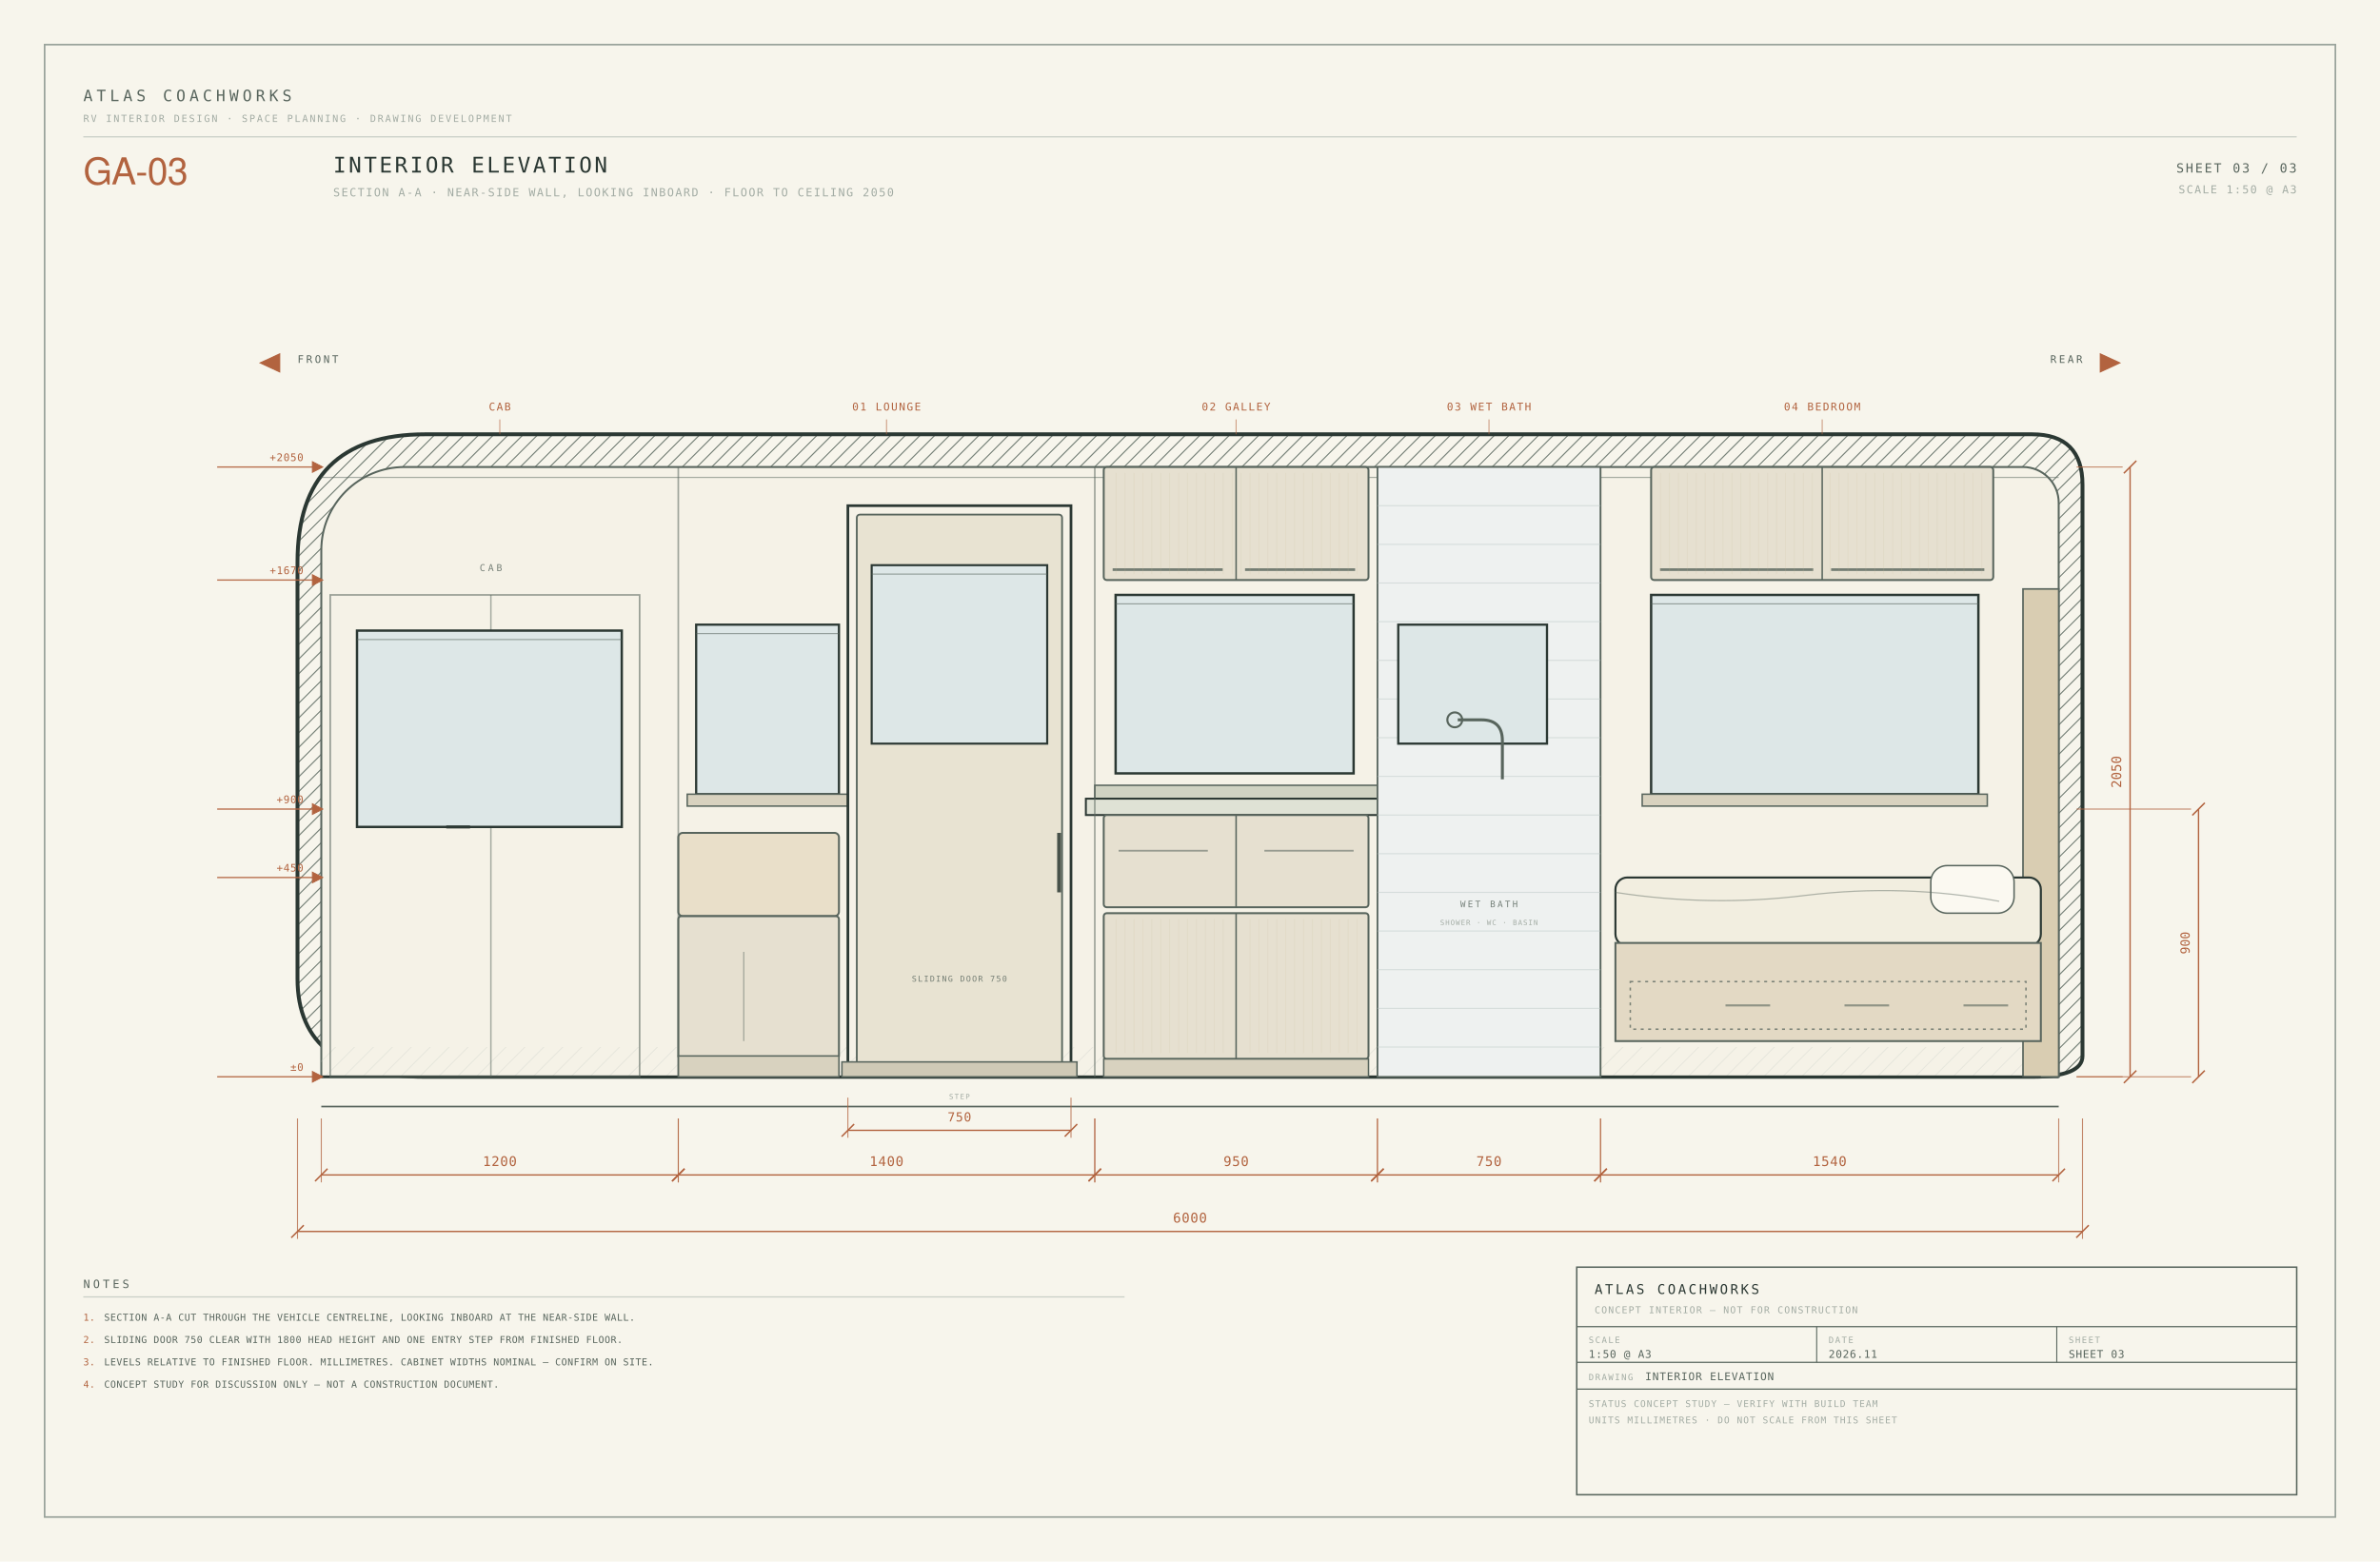
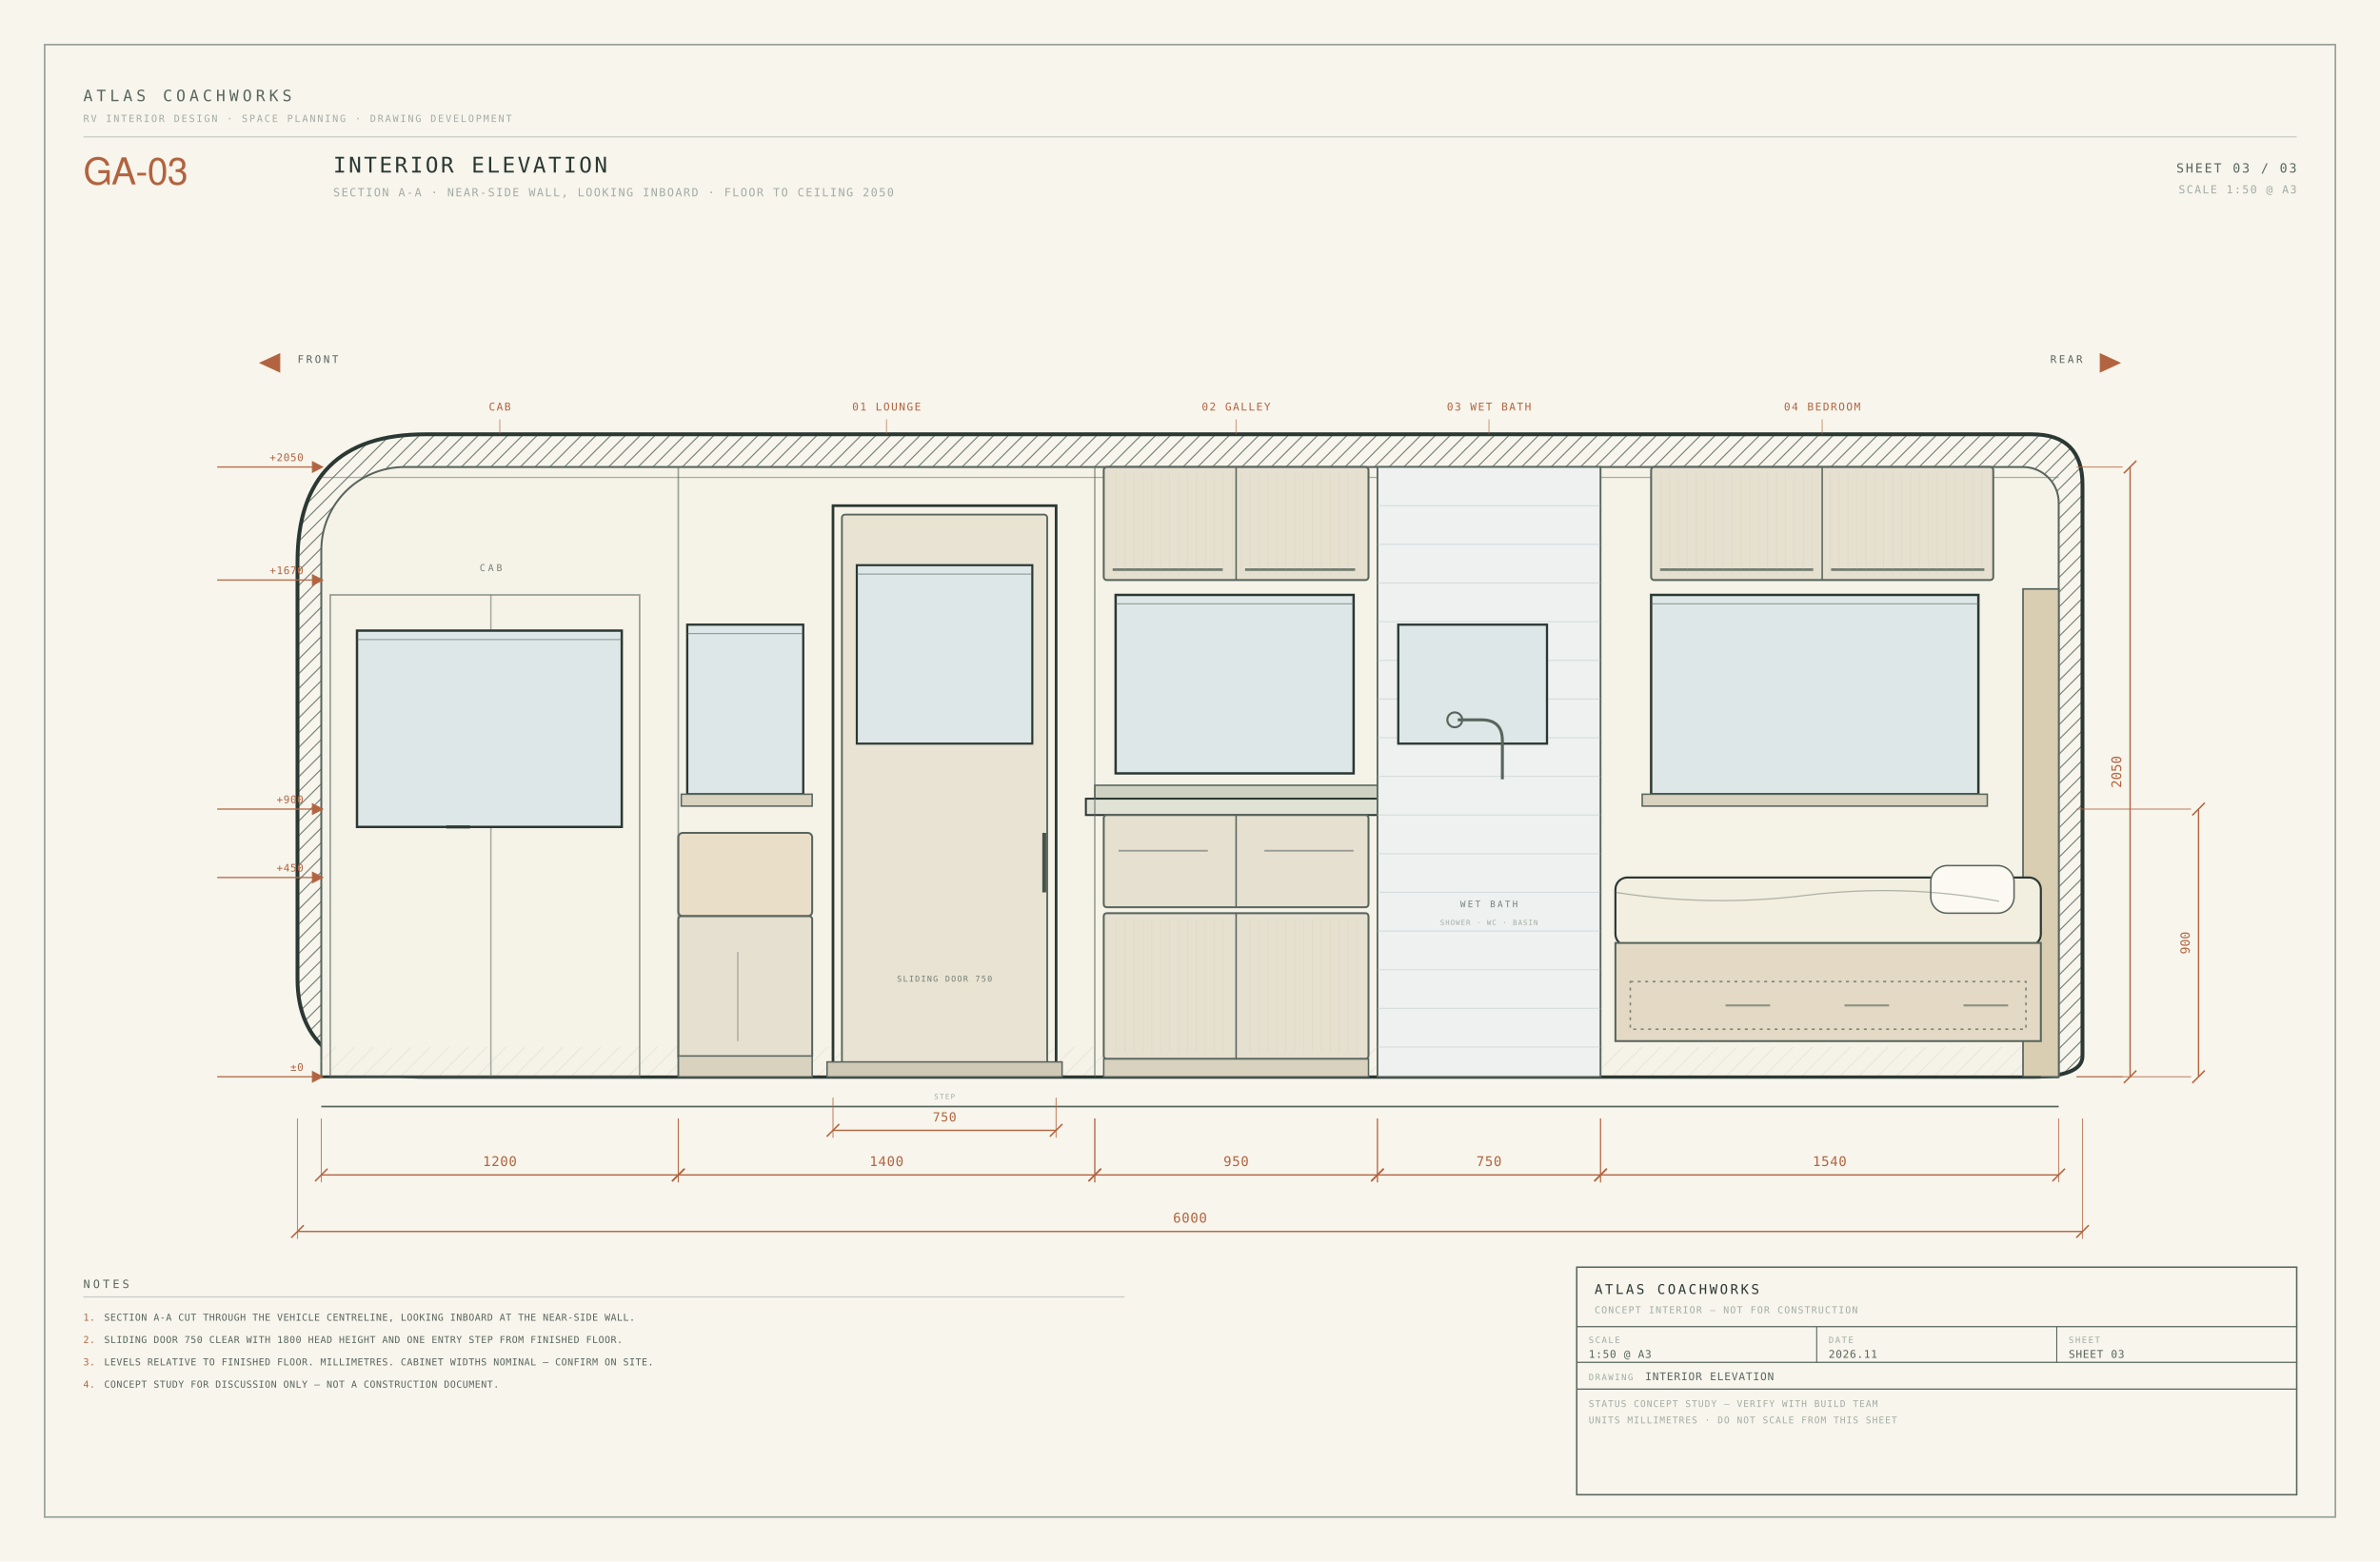
<svg xmlns="http://www.w3.org/2000/svg" viewBox="0 0 1600 1050" width="1600" height="1050" role="img">
  <defs>
    <pattern id="hatchWall" width="7" height="7" patternUnits="userSpaceOnUse" patternTransform="rotate(45)">
      <line x1="0" y1="0" x2="0" y2="7" stroke="#58655d" stroke-width="1.1" />
    </pattern>
    <pattern id="hatchFloor" width="9" height="9" patternUnits="userSpaceOnUse" patternTransform="rotate(45)">
      <line x1="0" y1="0" x2="0" y2="9" stroke="#c8cec6" stroke-width="0.7" />
    </pattern>
    <pattern id="woodGrain" width="6" height="6" patternUnits="userSpaceOnUse">
      <line x1="0" y1="0" x2="0" y2="6" stroke="#c6b994" stroke-width="0.6" />
    </pattern>
  </defs>
  <rect width="1600" height="1050" fill="#f7f5ec" />
  <rect x="30" y="30" width="1540" height="990" fill="none" stroke="#98a29a" stroke-width="1.1" />
  <text x="56" y="68" font-family="'IBM Plex Mono','SFMono-Regular',Menlo,Consolas,monospace" font-size="10.5" fill="#58655d" text-anchor="start" font-weight="400" letter-spacing="2.6">ATLAS COACHWORKS</text>
  <text x="56" y="82" font-family="'IBM Plex Mono','SFMono-Regular',Menlo,Consolas,monospace" font-size="6.6" fill="#a3aca4" text-anchor="start" font-weight="400" letter-spacing="1.1">RV INTERIOR DESIGN · SPACE PLANNING · DRAWING DEVELOPMENT</text>
  <line x1="56" y1="92" x2="1544" y2="92" stroke="#c8cec6" stroke-width="0.8" stroke-linecap="butt" />
  <text x="56" y="124" font-family="Helvetica,'Helvetica Neue',Arial,sans-serif" font-size="25" fill="#b2633f" text-anchor="start" font-weight="500" letter-spacing="-0.4">GA-03</text>
  <text x="224" y="116" font-family="'IBM Plex Mono','SFMono-Regular',Menlo,Consolas,monospace" font-size="14.5" fill="#2b3833" text-anchor="start" font-weight="400" letter-spacing="1.6">INTERIOR ELEVATION</text>
  <text x="224" y="132" font-family="'IBM Plex Mono','SFMono-Regular',Menlo,Consolas,monospace" font-size="7.6" fill="#a3aca4" text-anchor="start" font-weight="400" letter-spacing="0.9">SECTION A-A · NEAR-SIDE WALL, LOOKING INBOARD · FLOOR TO CEILING 2050</text>
  <text x="1544" y="116" font-family="'IBM Plex Mono','SFMono-Regular',Menlo,Consolas,monospace" font-size="8.5" fill="#58655d" text-anchor="end" font-weight="400" letter-spacing="1.2">SHEET 03 / 03</text>
  <text x="1544" y="130" font-family="'IBM Plex Mono','SFMono-Regular',Menlo,Consolas,monospace" font-size="7.4" fill="#a3aca4" text-anchor="end" font-weight="400" letter-spacing="0.9">SCALE 1:50 @ A3</text>
  <rect x="1060" y="852" width="484" height="153" fill="none" stroke="#58655d" stroke-width="1" />
  <text x="1072" y="870" font-family="'IBM Plex Mono','SFMono-Regular',Menlo,Consolas,monospace" font-size="9" fill="#2b3833" text-anchor="start" font-weight="400" letter-spacing="1.6">ATLAS COACHWORKS</text>
  <text x="1072" y="883" font-family="'IBM Plex Mono','SFMono-Regular',Menlo,Consolas,monospace" font-size="6.4" fill="#a3aca4" text-anchor="start" font-weight="400" letter-spacing="0.7">CONCEPT INTERIOR — NOT FOR CONSTRUCTION</text>
  <line x1="1060" y1="892" x2="1544" y2="892" stroke="#58655d" stroke-width="0.8" stroke-linecap="butt" />
  <line x1="1221.3" y1="892" x2="1221.3" y2="916" stroke="#58655d" stroke-width="0.7" stroke-linecap="butt" />
  <line x1="1382.7" y1="892" x2="1382.7" y2="916" stroke="#58655d" stroke-width="0.7" stroke-linecap="butt" />
  <text x="1068" y="903" font-family="'IBM Plex Mono','SFMono-Regular',Menlo,Consolas,monospace" font-size="5.8" fill="#a3aca4" text-anchor="start" font-weight="400" letter-spacing="0.9">SCALE</text>
  <text x="1068" y="913" font-family="'IBM Plex Mono','SFMono-Regular',Menlo,Consolas,monospace" font-size="7.2" fill="#58655d" text-anchor="start" font-weight="400" letter-spacing="0.4">1:50 @ A3</text>
  <text x="1229.3" y="903" font-family="'IBM Plex Mono','SFMono-Regular',Menlo,Consolas,monospace" font-size="5.8" fill="#a3aca4" text-anchor="start" font-weight="400" letter-spacing="0.9">DATE</text>
  <text x="1229.3" y="913" font-family="'IBM Plex Mono','SFMono-Regular',Menlo,Consolas,monospace" font-size="7.2" fill="#58655d" text-anchor="start" font-weight="400" letter-spacing="0.4">2026.11</text>
  <text x="1390.7" y="903" font-family="'IBM Plex Mono','SFMono-Regular',Menlo,Consolas,monospace" font-size="5.8" fill="#a3aca4" text-anchor="start" font-weight="400" letter-spacing="0.9">SHEET</text>
  <text x="1390.7" y="913" font-family="'IBM Plex Mono','SFMono-Regular',Menlo,Consolas,monospace" font-size="7.2" fill="#58655d" text-anchor="start" font-weight="400" letter-spacing="0.4">SHEET 03</text>
  <line x1="1060" y1="916" x2="1544" y2="916" stroke="#58655d" stroke-width="0.8" stroke-linecap="butt" />
  <text x="1068" y="928" font-family="'IBM Plex Mono','SFMono-Regular',Menlo,Consolas,monospace" font-size="5.8" fill="#a3aca4" text-anchor="start" font-weight="400" letter-spacing="0.9">DRAWING</text>
  <text x="1106" y="928" font-family="'IBM Plex Mono','SFMono-Regular',Menlo,Consolas,monospace" font-size="7.2" fill="#58655d" text-anchor="start" font-weight="400" letter-spacing="0.5">INTERIOR ELEVATION</text>
  <line x1="1060" y1="934" x2="1544" y2="934" stroke="#58655d" stroke-width="0.8" stroke-linecap="butt" />
  <text x="1068" y="946" font-family="'IBM Plex Mono','SFMono-Regular',Menlo,Consolas,monospace" font-size="6.2" fill="#a3aca4" text-anchor="start" font-weight="400" letter-spacing="0.6">STATUS   CONCEPT STUDY — VERIFY WITH BUILD TEAM</text>
  <text x="1068" y="957" font-family="'IBM Plex Mono','SFMono-Regular',Menlo,Consolas,monospace" font-size="6.2" fill="#a3aca4" text-anchor="start" font-weight="400" letter-spacing="0.6">UNITS    MILLIMETRES  ·  DO NOT SCALE FROM THIS SHEET</text>
  <path d="M286,292H1366Q1400,292 1400,326V710Q1400,724 1366,724H286Q200,724 200,658V378Q200,292 286,292Z" fill="url(#hatchWall)" stroke="#2b3833" stroke-width="2.6" />
  <path d="M216,370A56,56 0 0 1 272,314H1360A24,24 0 0 1 1384,338V724H216Z" fill="#f5f2e7" stroke="#58655d" stroke-width="1.3" />
  <line x1="216" y1="321" x2="1384" y2="321" stroke="#58655d" stroke-width="0.8" stroke-linecap="butt" opacity="0.5" />
  <rect x="216" y="704" width="1168" height="20" fill="url(#hatchFloor)" stroke="none" stroke-width="0" opacity="0.55" />
  <line x1="216" y1="724" x2="1384" y2="724" stroke="#2b3833" stroke-width="1.8" stroke-linecap="butt" />
  <line x1="216" y1="744" x2="1384" y2="744" stroke="#58655d" stroke-width="1.1" stroke-linecap="butt" />
  <rect x="222" y="400" width="208" height="324" fill="none" stroke="#58655d" stroke-width="1.1" opacity="0.6" />
  <line x1="330" y1="400" x2="330" y2="724" stroke="#58655d" stroke-width="1" stroke-linecap="butt" opacity="0.5" />
  <rect x="240" y="424" width="178" height="132" fill="#dde7e7" stroke="#2b3833" stroke-width="1.6" />
  <line x1="240" y1="430" x2="418" y2="430" stroke="#58655d" stroke-width="0.7" stroke-linecap="butt" opacity="0.6" />
  <line x1="300" y1="556" x2="316" y2="556" stroke="#2b3833" stroke-width="2.2" stroke-linecap="butt" opacity="0.75" />
  <text x="330" y="384" font-family="'IBM Plex Mono','SFMono-Regular',Menlo,Consolas,monospace" font-size="6.4" fill="#58655d" text-anchor="middle" font-weight="400" letter-spacing="1.8" opacity="0.8">CAB</text>
-   <rect x="468" y="420" width="96" height="114" fill="#dde7e7" stroke="#2b3833" stroke-width="1.5" />
-   <line x1="468" y1="426" x2="564" y2="426" stroke="#58655d" stroke-width="0.7" stroke-linecap="butt" opacity="0.6" />
-   <rect x="462" y="534" width="108" height="8" fill="#d8d2bf" stroke="#58655d" stroke-width="1" />
-   <rect x="456" y="560" width="108" height="56" rx="3" fill="#e9dfc9" stroke="#58655d" stroke-width="1.3" />
-   <rect x="456" y="616" width="108" height="96" rx="2" fill="#e6e0d0" stroke="#58655d" stroke-width="1.3" />
-   <line x1="500" y1="640" x2="500" y2="700" stroke="#58655d" stroke-width="0.8" stroke-linecap="butt" opacity="0.5" />
-   <rect x="456" y="710" width="108" height="14" fill="#d8d2bf" stroke="#58655d" stroke-width="1" />
-   <rect x="570" y="340" width="150" height="384" fill="none" stroke="#2b3833" stroke-width="1.8" />
-   <rect x="576" y="346" width="138" height="372" rx="2" fill="#e8e3d2" stroke="#58655d" stroke-width="1.2" />
-   <rect x="586" y="380" width="118" height="120" fill="#dde7e7" stroke="#2b3833" stroke-width="1.4" />
-   <line x1="586" y1="386" x2="704" y2="386" stroke="#58655d" stroke-width="0.7" stroke-linecap="butt" opacity="0.6" />
-   <line x1="712" y1="560" x2="712" y2="600" stroke="#2b3833" stroke-width="2.6" stroke-linecap="butt" opacity="0.85" />
-   <text x="645" y="660" font-family="'IBM Plex Mono','SFMono-Regular',Menlo,Consolas,monospace" font-size="5.4" fill="#58655d" text-anchor="middle" font-weight="400" letter-spacing="0.8" opacity="0.8">SLIDING DOOR 750</text>
-   <rect x="566" y="714" width="158" height="10" fill="#cfc9b6" stroke="#58655d" stroke-width="1" />
-   <text x="645" y="739" font-family="'IBM Plex Mono','SFMono-Regular',Menlo,Consolas,monospace" font-size="4.8" fill="#a3aca4" text-anchor="middle" font-weight="400" letter-spacing="0.8">STEP</text>
+   <rect x="462" y="420" width="78" height="114" fill="#dde7e7" stroke="#2b3833" stroke-width="1.5" />
+   <line x1="462" y1="426" x2="540" y2="426" stroke="#58655d" stroke-width="0.7" stroke-linecap="butt" opacity="0.6" />
+   <rect x="458" y="534" width="88" height="8" fill="#d8d2bf" stroke="#58655d" stroke-width="1" />
+   <rect x="456" y="560" width="90" height="56" rx="3" fill="#e9dfc9" stroke="#58655d" stroke-width="1.3" />
+   <rect x="456" y="616" width="90" height="96" rx="2" fill="#e6e0d0" stroke="#58655d" stroke-width="1.3" />
+   <line x1="496" y1="640" x2="496" y2="700" stroke="#58655d" stroke-width="0.8" stroke-linecap="butt" opacity="0.5" />
+   <rect x="456" y="710" width="90" height="14" fill="#d8d2bf" stroke="#58655d" stroke-width="1" />
+   <rect x="560" y="340" width="150" height="384" fill="none" stroke="#2b3833" stroke-width="1.8" />
+   <rect x="566" y="346" width="138" height="372" rx="2" fill="#e8e3d2" stroke="#58655d" stroke-width="1.2" />
+   <rect x="576" y="380" width="118" height="120" fill="#dde7e7" stroke="#2b3833" stroke-width="1.4" />
+   <line x1="576" y1="386" x2="694" y2="386" stroke="#58655d" stroke-width="0.7" stroke-linecap="butt" opacity="0.6" />
+   <line x1="702" y1="560" x2="702" y2="600" stroke="#2b3833" stroke-width="2.6" stroke-linecap="butt" opacity="0.85" />
+   <text x="635" y="660" font-family="'IBM Plex Mono','SFMono-Regular',Menlo,Consolas,monospace" font-size="5.4" fill="#58655d" text-anchor="middle" font-weight="400" letter-spacing="0.8" opacity="0.8">SLIDING DOOR 750</text>
+   <rect x="556" y="714" width="158" height="10" fill="#cfc9b6" stroke="#58655d" stroke-width="1" />
+   <text x="635" y="739" font-family="'IBM Plex Mono','SFMono-Regular',Menlo,Consolas,monospace" font-size="4.8" fill="#a3aca4" text-anchor="middle" font-weight="400" letter-spacing="0.8">STEP</text>
  <rect x="742" y="314" width="178" height="76" rx="2" fill="#e6e0d0" stroke="#58655d" stroke-width="1.3" />
  <line x1="831" y1="314" x2="831" y2="390" stroke="#58655d" stroke-width="1" stroke-linecap="butt" />
  <line x1="748" y1="383" x2="822" y2="383" stroke="#58655d" stroke-width="1.8" stroke-linecap="butt" opacity="0.8" />
  <line x1="837" y1="383" x2="911" y2="383" stroke="#58655d" stroke-width="1.8" stroke-linecap="butt" opacity="0.8" />
  <rect x="748" y="318" width="166" height="68" fill="url(#woodGrain)" stroke="none" stroke-width="0" opacity="0.3" />
  <rect x="750" y="400" width="160" height="120" fill="#dde7e7" stroke="#2b3833" stroke-width="1.6" />
  <line x1="750" y1="406" x2="910" y2="406" stroke="#58655d" stroke-width="0.7" stroke-linecap="butt" opacity="0.6" />
  <rect x="736" y="528" width="190" height="9" fill="#cfd2c2" stroke="#58655d" stroke-width="1" />
  <rect x="730" y="537" width="202" height="11" fill="#dfe2d5" stroke="#2b3833" stroke-width="1.3" />
  <rect x="742" y="548" width="178" height="62" rx="2" fill="#e6e0d0" stroke="#58655d" stroke-width="1.3" />
  <line x1="831" y1="548" x2="831" y2="610" stroke="#58655d" stroke-width="1" stroke-linecap="butt" />
  <line x1="752" y1="572" x2="812" y2="572" stroke="#58655d" stroke-width="1.2" stroke-linecap="butt" opacity="0.55" />
  <line x1="850" y1="572" x2="910" y2="572" stroke="#58655d" stroke-width="1.2" stroke-linecap="butt" opacity="0.55" />
  <rect x="742" y="614" width="178" height="98" rx="2" fill="#e6e0d0" stroke="#58655d" stroke-width="1.3" />
  <line x1="831" y1="614" x2="831" y2="712" stroke="#58655d" stroke-width="1" stroke-linecap="butt" />
  <rect x="746" y="618" width="80" height="90" fill="url(#woodGrain)" stroke="none" stroke-width="0" opacity="0.3" />
  <rect x="836" y="618" width="80" height="90" fill="url(#woodGrain)" stroke="none" stroke-width="0" opacity="0.3" />
  <rect x="742" y="712" width="178" height="12" fill="#d8d2bf" stroke="#58655d" stroke-width="1" />
  <rect x="926" y="314" width="150" height="410" fill="#eef1f0" stroke="#58655d" stroke-width="1.1" />
  <line x1="926" y1="340" x2="1076" y2="340" stroke="#ccd6d4" stroke-width="0.7" stroke-linecap="butt" opacity="0.75" />
  <line x1="926" y1="366" x2="1076" y2="366" stroke="#ccd6d4" stroke-width="0.7" stroke-linecap="butt" opacity="0.75" />
  <line x1="926" y1="392" x2="1076" y2="392" stroke="#ccd6d4" stroke-width="0.7" stroke-linecap="butt" opacity="0.75" />
  <line x1="926" y1="418" x2="1076" y2="418" stroke="#ccd6d4" stroke-width="0.7" stroke-linecap="butt" opacity="0.75" />
  <line x1="926" y1="444" x2="1076" y2="444" stroke="#ccd6d4" stroke-width="0.7" stroke-linecap="butt" opacity="0.75" />
  <line x1="926" y1="470" x2="1076" y2="470" stroke="#ccd6d4" stroke-width="0.7" stroke-linecap="butt" opacity="0.75" />
  <line x1="926" y1="496" x2="1076" y2="496" stroke="#ccd6d4" stroke-width="0.7" stroke-linecap="butt" opacity="0.75" />
  <line x1="926" y1="522" x2="1076" y2="522" stroke="#ccd6d4" stroke-width="0.7" stroke-linecap="butt" opacity="0.75" />
  <line x1="926" y1="548" x2="1076" y2="548" stroke="#ccd6d4" stroke-width="0.7" stroke-linecap="butt" opacity="0.75" />
  <line x1="926" y1="574" x2="1076" y2="574" stroke="#ccd6d4" stroke-width="0.7" stroke-linecap="butt" opacity="0.75" />
  <line x1="926" y1="600" x2="1076" y2="600" stroke="#ccd6d4" stroke-width="0.7" stroke-linecap="butt" opacity="0.75" />
  <line x1="926" y1="626" x2="1076" y2="626" stroke="#ccd6d4" stroke-width="0.7" stroke-linecap="butt" opacity="0.75" />
  <line x1="926" y1="652" x2="1076" y2="652" stroke="#ccd6d4" stroke-width="0.7" stroke-linecap="butt" opacity="0.75" />
  <line x1="926" y1="678" x2="1076" y2="678" stroke="#ccd6d4" stroke-width="0.7" stroke-linecap="butt" opacity="0.75" />
  <line x1="926" y1="704" x2="1076" y2="704" stroke="#ccd6d4" stroke-width="0.7" stroke-linecap="butt" opacity="0.75" />
  <rect x="940" y="420" width="100" height="80" fill="#dde7e7" stroke="#2b3833" stroke-width="1.5" />
  <path d="M1010,524 v-26 q0,-14 -14,-14 h-16" fill="none" stroke="#58655d" stroke-width="2" />
  <circle cx="978" cy="484" r="5" fill="none" stroke="#58655d" stroke-width="1.4" />
  <text x="1001" y="610" font-family="'IBM Plex Mono','SFMono-Regular',Menlo,Consolas,monospace" font-size="6" fill="#58655d" text-anchor="middle" font-weight="400" letter-spacing="1.4" opacity="0.8">WET BATH</text>
  <text x="1001" y="622" font-family="'IBM Plex Mono','SFMono-Regular',Menlo,Consolas,monospace" font-size="4.8" fill="#a3aca4" text-anchor="middle" font-weight="400" letter-spacing="0.6">SHOWER · WC · BASIN</text>
  <rect x="1110" y="314" width="230" height="76" rx="2" fill="#e6e0d0" stroke="#58655d" stroke-width="1.3" />
  <line x1="1225" y1="314" x2="1225" y2="390" stroke="#58655d" stroke-width="1" stroke-linecap="butt" />
  <line x1="1116" y1="383" x2="1219" y2="383" stroke="#58655d" stroke-width="1.8" stroke-linecap="butt" opacity="0.8" />
  <line x1="1231" y1="383" x2="1334" y2="383" stroke="#58655d" stroke-width="1.8" stroke-linecap="butt" opacity="0.8" />
  <rect x="1116" y="318" width="218" height="68" fill="url(#woodGrain)" stroke="none" stroke-width="0" opacity="0.3" />
  <rect x="1110" y="400" width="220" height="134" fill="#dde7e7" stroke="#2b3833" stroke-width="1.6" />
  <line x1="1110" y1="406" x2="1330" y2="406" stroke="#58655d" stroke-width="0.7" stroke-linecap="butt" opacity="0.6" />
  <rect x="1104" y="534" width="232" height="8" fill="#d8d2bf" stroke="#58655d" stroke-width="1" />
  <rect x="1360" y="396" width="24" height="328" fill="#d9cdb2" stroke="#58655d" stroke-width="1.1" />
  <rect x="1086" y="590" width="286" height="46" rx="8" fill="#f2eee0" stroke="#2b3833" stroke-width="1.4" />
  <rect x="1298" y="582" width="56" height="32" rx="11" fill="#fbf9f1" stroke="#58655d" stroke-width="1" />
  <path d="M1086,600 q64,10 128,2 q66,-8 130,4" fill="none" stroke="#58655d" stroke-width="0.8" opacity="0.45" />
  <rect x="1086" y="634" width="286" height="66" fill="#e3d9c4" stroke="#58655d" stroke-width="1.3" />
  <rect x="1096" y="660" width="266" height="32" fill="none" stroke="#58655d" stroke-width="1" stroke-dasharray="2 3" opacity="0.75" />
  <line x1="1160" y1="676" x2="1190" y2="676" stroke="#58655d" stroke-width="1.4" stroke-linecap="butt" opacity="0.6" />
  <line x1="1240" y1="676" x2="1270" y2="676" stroke="#58655d" stroke-width="1.4" stroke-linecap="butt" opacity="0.6" />
  <line x1="1320" y1="676" x2="1350" y2="676" stroke="#58655d" stroke-width="1.4" stroke-linecap="butt" opacity="0.6" />
  <line x1="1086" y1="724" x2="1372" y2="724" stroke="#2b3833" stroke-width="1.2" stroke-linecap="butt" opacity="0.5" />
  <line x1="456" y1="314" x2="456" y2="724" stroke="#58655d" stroke-width="1.1" stroke-linecap="butt" opacity="0.55" />
  <line x1="736" y1="314" x2="736" y2="724" stroke="#58655d" stroke-width="1.1" stroke-linecap="butt" opacity="0.55" />
  <line x1="926" y1="314" x2="926" y2="724" stroke="#58655d" stroke-width="1.1" stroke-linecap="butt" opacity="0.55" />
  <line x1="1076" y1="314" x2="1076" y2="724" stroke="#58655d" stroke-width="1.1" stroke-linecap="butt" opacity="0.55" />
  <text x="336" y="276" font-family="'IBM Plex Mono','SFMono-Regular',Menlo,Consolas,monospace" font-size="7.2" fill="#b2633f" text-anchor="middle" font-weight="400" letter-spacing="0.9">CAB</text>
  <line x1="336" y1="282" x2="336" y2="292" stroke="#b2633f" stroke-width="0.7" stroke-linecap="butt" opacity="0.6" />
  <text x="596" y="276" font-family="'IBM Plex Mono','SFMono-Regular',Menlo,Consolas,monospace" font-size="7.2" fill="#b2633f" text-anchor="middle" font-weight="400" letter-spacing="0.9">01  LOUNGE</text>
  <line x1="596" y1="282" x2="596" y2="292" stroke="#b2633f" stroke-width="0.7" stroke-linecap="butt" opacity="0.6" />
  <text x="831" y="276" font-family="'IBM Plex Mono','SFMono-Regular',Menlo,Consolas,monospace" font-size="7.2" fill="#b2633f" text-anchor="middle" font-weight="400" letter-spacing="0.9">02  GALLEY</text>
  <line x1="831" y1="282" x2="831" y2="292" stroke="#b2633f" stroke-width="0.7" stroke-linecap="butt" opacity="0.6" />
  <text x="1001" y="276" font-family="'IBM Plex Mono','SFMono-Regular',Menlo,Consolas,monospace" font-size="7.2" fill="#b2633f" text-anchor="middle" font-weight="400" letter-spacing="0.9">03  WET BATH</text>
  <line x1="1001" y1="282" x2="1001" y2="292" stroke="#b2633f" stroke-width="0.7" stroke-linecap="butt" opacity="0.6" />
  <text x="1225" y="276" font-family="'IBM Plex Mono','SFMono-Regular',Menlo,Consolas,monospace" font-size="7.2" fill="#b2633f" text-anchor="middle" font-weight="400" letter-spacing="0.9">04  BEDROOM</text>
  <line x1="1225" y1="282" x2="1225" y2="292" stroke="#b2633f" stroke-width="0.7" stroke-linecap="butt" opacity="0.6" />
  <line x1="146" y1="314" x2="216" y2="314" stroke="#b2633f" stroke-width="0.9" stroke-linecap="butt" opacity="0.9" />
  <path d="M210,310.4 l7,3.6 l-7,3.6 z" fill="#b2633f" stroke="#b2633f" stroke-width="0.6" />
  <text x="204" y="310" font-family="'IBM Plex Mono','SFMono-Regular',Menlo,Consolas,monospace" font-size="7" fill="#b2633f" text-anchor="end" font-weight="400" letter-spacing="0.4">+2050</text>
  <line x1="146" y1="390" x2="216" y2="390" stroke="#b2633f" stroke-width="0.9" stroke-linecap="butt" opacity="0.9" />
  <path d="M210,386.4 l7,3.6 l-7,3.6 z" fill="#b2633f" stroke="#b2633f" stroke-width="0.6" />
  <text x="204" y="386" font-family="'IBM Plex Mono','SFMono-Regular',Menlo,Consolas,monospace" font-size="7" fill="#b2633f" text-anchor="end" font-weight="400" letter-spacing="0.4">+1670</text>
  <line x1="146" y1="544" x2="216" y2="544" stroke="#b2633f" stroke-width="0.9" stroke-linecap="butt" opacity="0.9" />
  <path d="M210,540.4 l7,3.6 l-7,3.6 z" fill="#b2633f" stroke="#b2633f" stroke-width="0.6" />
  <text x="204" y="540" font-family="'IBM Plex Mono','SFMono-Regular',Menlo,Consolas,monospace" font-size="7" fill="#b2633f" text-anchor="end" font-weight="400" letter-spacing="0.4">+900</text>
  <line x1="146" y1="590" x2="216" y2="590" stroke="#b2633f" stroke-width="0.9" stroke-linecap="butt" opacity="0.9" />
  <path d="M210,586.4 l7,3.6 l-7,3.6 z" fill="#b2633f" stroke="#b2633f" stroke-width="0.6" />
  <text x="204" y="586" font-family="'IBM Plex Mono','SFMono-Regular',Menlo,Consolas,monospace" font-size="7" fill="#b2633f" text-anchor="end" font-weight="400" letter-spacing="0.4">+450</text>
  <line x1="146" y1="724" x2="216" y2="724" stroke="#b2633f" stroke-width="0.9" stroke-linecap="butt" opacity="0.9" />
  <path d="M210,720.4 l7,3.6 l-7,3.6 z" fill="#b2633f" stroke="#b2633f" stroke-width="0.6" />
  <text x="204" y="720" font-family="'IBM Plex Mono','SFMono-Regular',Menlo,Consolas,monospace" font-size="7" fill="#b2633f" text-anchor="end" font-weight="400" letter-spacing="0.4">±0</text>
  <line x1="216" y1="752" x2="216" y2="795" stroke="#b2633f" stroke-width="0.7" stroke-linecap="butt" opacity="0.75" />
  <line x1="456" y1="752" x2="456" y2="795" stroke="#b2633f" stroke-width="0.7" stroke-linecap="butt" opacity="0.75" />
  <line x1="216" y1="790" x2="456" y2="790" stroke="#b2633f" stroke-width="0.9" stroke-linecap="butt" />
  <line x1="211.8" y1="794.2" x2="220.2" y2="785.8" stroke="#b2633f" stroke-width="1" stroke-linecap="butt" />
  <line x1="451.8" y1="794.2" x2="460.2" y2="785.8" stroke="#b2633f" stroke-width="1" stroke-linecap="butt" />
  <text x="336" y="784" font-family="'IBM Plex Mono','SFMono-Regular',Menlo,Consolas,monospace" font-size="9" fill="#b2633f" text-anchor="middle" font-weight="400" letter-spacing="0.4">1200</text>
  <line x1="456" y1="752" x2="456" y2="795" stroke="#b2633f" stroke-width="0.7" stroke-linecap="butt" opacity="0.75" />
  <line x1="736" y1="752" x2="736" y2="795" stroke="#b2633f" stroke-width="0.7" stroke-linecap="butt" opacity="0.75" />
  <line x1="456" y1="790" x2="736" y2="790" stroke="#b2633f" stroke-width="0.9" stroke-linecap="butt" />
  <line x1="451.8" y1="794.2" x2="460.2" y2="785.8" stroke="#b2633f" stroke-width="1" stroke-linecap="butt" />
  <line x1="731.8" y1="794.2" x2="740.2" y2="785.8" stroke="#b2633f" stroke-width="1" stroke-linecap="butt" />
  <text x="596" y="784" font-family="'IBM Plex Mono','SFMono-Regular',Menlo,Consolas,monospace" font-size="9" fill="#b2633f" text-anchor="middle" font-weight="400" letter-spacing="0.4">1400</text>
  <line x1="736" y1="752" x2="736" y2="795" stroke="#b2633f" stroke-width="0.7" stroke-linecap="butt" opacity="0.75" />
  <line x1="926" y1="752" x2="926" y2="795" stroke="#b2633f" stroke-width="0.7" stroke-linecap="butt" opacity="0.75" />
  <line x1="736" y1="790" x2="926" y2="790" stroke="#b2633f" stroke-width="0.9" stroke-linecap="butt" />
  <line x1="731.8" y1="794.2" x2="740.2" y2="785.8" stroke="#b2633f" stroke-width="1" stroke-linecap="butt" />
  <line x1="921.8" y1="794.2" x2="930.2" y2="785.8" stroke="#b2633f" stroke-width="1" stroke-linecap="butt" />
  <text x="831" y="784" font-family="'IBM Plex Mono','SFMono-Regular',Menlo,Consolas,monospace" font-size="9" fill="#b2633f" text-anchor="middle" font-weight="400" letter-spacing="0.4">950</text>
  <line x1="926" y1="752" x2="926" y2="795" stroke="#b2633f" stroke-width="0.7" stroke-linecap="butt" opacity="0.75" />
  <line x1="1076" y1="752" x2="1076" y2="795" stroke="#b2633f" stroke-width="0.7" stroke-linecap="butt" opacity="0.75" />
  <line x1="926" y1="790" x2="1076" y2="790" stroke="#b2633f" stroke-width="0.9" stroke-linecap="butt" />
  <line x1="921.8" y1="794.2" x2="930.2" y2="785.8" stroke="#b2633f" stroke-width="1" stroke-linecap="butt" />
  <line x1="1071.8" y1="794.2" x2="1080.2" y2="785.8" stroke="#b2633f" stroke-width="1" stroke-linecap="butt" />
  <text x="1001" y="784" font-family="'IBM Plex Mono','SFMono-Regular',Menlo,Consolas,monospace" font-size="9" fill="#b2633f" text-anchor="middle" font-weight="400" letter-spacing="0.4">750</text>
  <line x1="1076" y1="752" x2="1076" y2="795" stroke="#b2633f" stroke-width="0.7" stroke-linecap="butt" opacity="0.75" />
  <line x1="1384" y1="752" x2="1384" y2="795" stroke="#b2633f" stroke-width="0.7" stroke-linecap="butt" opacity="0.75" />
  <line x1="1076" y1="790" x2="1384" y2="790" stroke="#b2633f" stroke-width="0.9" stroke-linecap="butt" />
  <line x1="1071.8" y1="794.2" x2="1080.2" y2="785.8" stroke="#b2633f" stroke-width="1" stroke-linecap="butt" />
  <line x1="1379.8" y1="794.2" x2="1388.2" y2="785.8" stroke="#b2633f" stroke-width="1" stroke-linecap="butt" />
  <text x="1230" y="784" font-family="'IBM Plex Mono','SFMono-Regular',Menlo,Consolas,monospace" font-size="9" fill="#b2633f" text-anchor="middle" font-weight="400" letter-spacing="0.4">1540</text>
  <line x1="200" y1="752" x2="200" y2="833" stroke="#b2633f" stroke-width="0.7" stroke-linecap="butt" opacity="0.75" />
  <line x1="1400" y1="752" x2="1400" y2="833" stroke="#b2633f" stroke-width="0.7" stroke-linecap="butt" opacity="0.75" />
  <line x1="200" y1="828" x2="1400" y2="828" stroke="#b2633f" stroke-width="0.9" stroke-linecap="butt" />
  <line x1="195.8" y1="832.2" x2="204.2" y2="823.8" stroke="#b2633f" stroke-width="1" stroke-linecap="butt" />
  <line x1="1395.8" y1="832.2" x2="1404.2" y2="823.8" stroke="#b2633f" stroke-width="1" stroke-linecap="butt" />
  <text x="800" y="822" font-family="'IBM Plex Mono','SFMono-Regular',Menlo,Consolas,monospace" font-size="9" fill="#b2633f" text-anchor="middle" font-weight="400" letter-spacing="0.4">6000</text>
  <line x1="1396" y1="314" x2="1427" y2="314" stroke="#b2633f" stroke-width="0.7" stroke-linecap="butt" opacity="0.75" />
  <line x1="1396" y1="724" x2="1427" y2="724" stroke="#b2633f" stroke-width="0.7" stroke-linecap="butt" opacity="0.75" />
  <line x1="1432" y1="314" x2="1432" y2="724" stroke="#b2633f" stroke-width="0.9" stroke-linecap="butt" />
  <line x1="1427.8" y1="318.2" x2="1436.2" y2="309.8" stroke="#b2633f" stroke-width="1" stroke-linecap="butt" />
  <line x1="1427.8" y1="728.2" x2="1436.2" y2="719.8" stroke="#b2633f" stroke-width="1" stroke-linecap="butt" />
  <text x="1426" y="519" font-family="'IBM Plex Mono','SFMono-Regular',Menlo,Consolas,monospace" font-size="9" fill="#b2633f" text-anchor="middle" font-weight="400" transform="rotate(-90 1426 519)">2050</text>
  <line x1="1396" y1="544" x2="1473" y2="544" stroke="#b2633f" stroke-width="0.7" stroke-linecap="butt" opacity="0.75" />
  <line x1="1396" y1="724" x2="1473" y2="724" stroke="#b2633f" stroke-width="0.7" stroke-linecap="butt" opacity="0.75" />
  <line x1="1478" y1="544" x2="1478" y2="724" stroke="#b2633f" stroke-width="0.9" stroke-linecap="butt" />
  <line x1="1473.8" y1="548.2" x2="1482.2" y2="539.8" stroke="#b2633f" stroke-width="1" stroke-linecap="butt" />
  <line x1="1473.8" y1="728.2" x2="1482.2" y2="719.8" stroke="#b2633f" stroke-width="1" stroke-linecap="butt" />
  <text x="1472" y="634" font-family="'IBM Plex Mono','SFMono-Regular',Menlo,Consolas,monospace" font-size="8.4" fill="#b2633f" text-anchor="middle" font-weight="400" transform="rotate(-90 1472 634)">900</text>
-   <line x1="570" y1="738" x2="570" y2="765" stroke="#b2633f" stroke-width="0.7" stroke-linecap="butt" opacity="0.75" />
-   <line x1="720" y1="738" x2="720" y2="765" stroke="#b2633f" stroke-width="0.7" stroke-linecap="butt" opacity="0.75" />
-   <line x1="570" y1="760" x2="720" y2="760" stroke="#b2633f" stroke-width="0.9" stroke-linecap="butt" />
-   <line x1="565.8" y1="764.2" x2="574.2" y2="755.8" stroke="#b2633f" stroke-width="1" stroke-linecap="butt" />
-   <line x1="715.8" y1="764.2" x2="724.2" y2="755.8" stroke="#b2633f" stroke-width="1" stroke-linecap="butt" />
-   <text x="645" y="754" font-family="'IBM Plex Mono','SFMono-Regular',Menlo,Consolas,monospace" font-size="8.4" fill="#b2633f" text-anchor="middle" font-weight="400" letter-spacing="0.4">750</text>
+   <line x1="560" y1="738" x2="560" y2="765" stroke="#b2633f" stroke-width="0.7" stroke-linecap="butt" opacity="0.75" />
+   <line x1="710" y1="738" x2="710" y2="765" stroke="#b2633f" stroke-width="0.7" stroke-linecap="butt" opacity="0.75" />
+   <line x1="560" y1="760" x2="710" y2="760" stroke="#b2633f" stroke-width="0.9" stroke-linecap="butt" />
+   <line x1="555.8" y1="764.2" x2="564.2" y2="755.8" stroke="#b2633f" stroke-width="1" stroke-linecap="butt" />
+   <line x1="705.8" y1="764.2" x2="714.2" y2="755.8" stroke="#b2633f" stroke-width="1" stroke-linecap="butt" />
+   <text x="635" y="754" font-family="'IBM Plex Mono','SFMono-Regular',Menlo,Consolas,monospace" font-size="8.4" fill="#b2633f" text-anchor="middle" font-weight="400" letter-spacing="0.4">750</text>
  <path d="M188,238 l-13,6 l13,6 z" fill="#b2633f" stroke="#b2633f" stroke-width="0.8" />
  <text x="200" y="244" font-family="'IBM Plex Mono','SFMono-Regular',Menlo,Consolas,monospace" font-size="7" fill="#58655d" text-anchor="start" font-weight="400" letter-spacing="1.6">FRONT</text>
  <text x="1400" y="244" font-family="'IBM Plex Mono','SFMono-Regular',Menlo,Consolas,monospace" font-size="7" fill="#58655d" text-anchor="end" font-weight="400" letter-spacing="1.6">REAR</text>
  <path d="M1412,238 l13,6 l-13,6 z" fill="#b2633f" stroke="#b2633f" stroke-width="0.8" />
  <text x="56" y="866" font-family="'IBM Plex Mono','SFMono-Regular',Menlo,Consolas,monospace" font-size="7.6" fill="#58655d" text-anchor="start" font-weight="400" letter-spacing="2">NOTES</text>
  <line x1="56" y1="872" x2="756" y2="872" stroke="#c8cec6" stroke-width="0.8" stroke-linecap="butt" />
  <text x="56" y="888" font-family="'IBM Plex Mono','SFMono-Regular',Menlo,Consolas,monospace" font-size="6.4" fill="#b2633f" text-anchor="start" font-weight="400" letter-spacing="0.2">1.</text>
  <text x="70" y="888" font-family="'IBM Plex Mono','SFMono-Regular',Menlo,Consolas,monospace" font-size="6.4" fill="#58655d" text-anchor="start" font-weight="400" letter-spacing="0.3">SECTION A-A CUT THROUGH THE VEHICLE CENTRELINE, LOOKING INBOARD AT THE NEAR-SIDE WALL.</text>
  <text x="56" y="903" font-family="'IBM Plex Mono','SFMono-Regular',Menlo,Consolas,monospace" font-size="6.4" fill="#b2633f" text-anchor="start" font-weight="400" letter-spacing="0.2">2.</text>
  <text x="70" y="903" font-family="'IBM Plex Mono','SFMono-Regular',Menlo,Consolas,monospace" font-size="6.4" fill="#58655d" text-anchor="start" font-weight="400" letter-spacing="0.3">SLIDING DOOR 750 CLEAR WITH 1800 HEAD HEIGHT AND ONE ENTRY STEP FROM FINISHED FLOOR.</text>
  <text x="56" y="918" font-family="'IBM Plex Mono','SFMono-Regular',Menlo,Consolas,monospace" font-size="6.4" fill="#b2633f" text-anchor="start" font-weight="400" letter-spacing="0.2">3.</text>
  <text x="70" y="918" font-family="'IBM Plex Mono','SFMono-Regular',Menlo,Consolas,monospace" font-size="6.4" fill="#58655d" text-anchor="start" font-weight="400" letter-spacing="0.3">LEVELS RELATIVE TO FINISHED FLOOR. MILLIMETRES. CABINET WIDTHS NOMINAL — CONFIRM ON SITE.</text>
  <text x="56" y="933" font-family="'IBM Plex Mono','SFMono-Regular',Menlo,Consolas,monospace" font-size="6.4" fill="#b2633f" text-anchor="start" font-weight="400" letter-spacing="0.2">4.</text>
  <text x="70" y="933" font-family="'IBM Plex Mono','SFMono-Regular',Menlo,Consolas,monospace" font-size="6.4" fill="#58655d" text-anchor="start" font-weight="400" letter-spacing="0.3">CONCEPT STUDY FOR DISCUSSION ONLY — NOT A CONSTRUCTION DOCUMENT.</text>
</svg>
